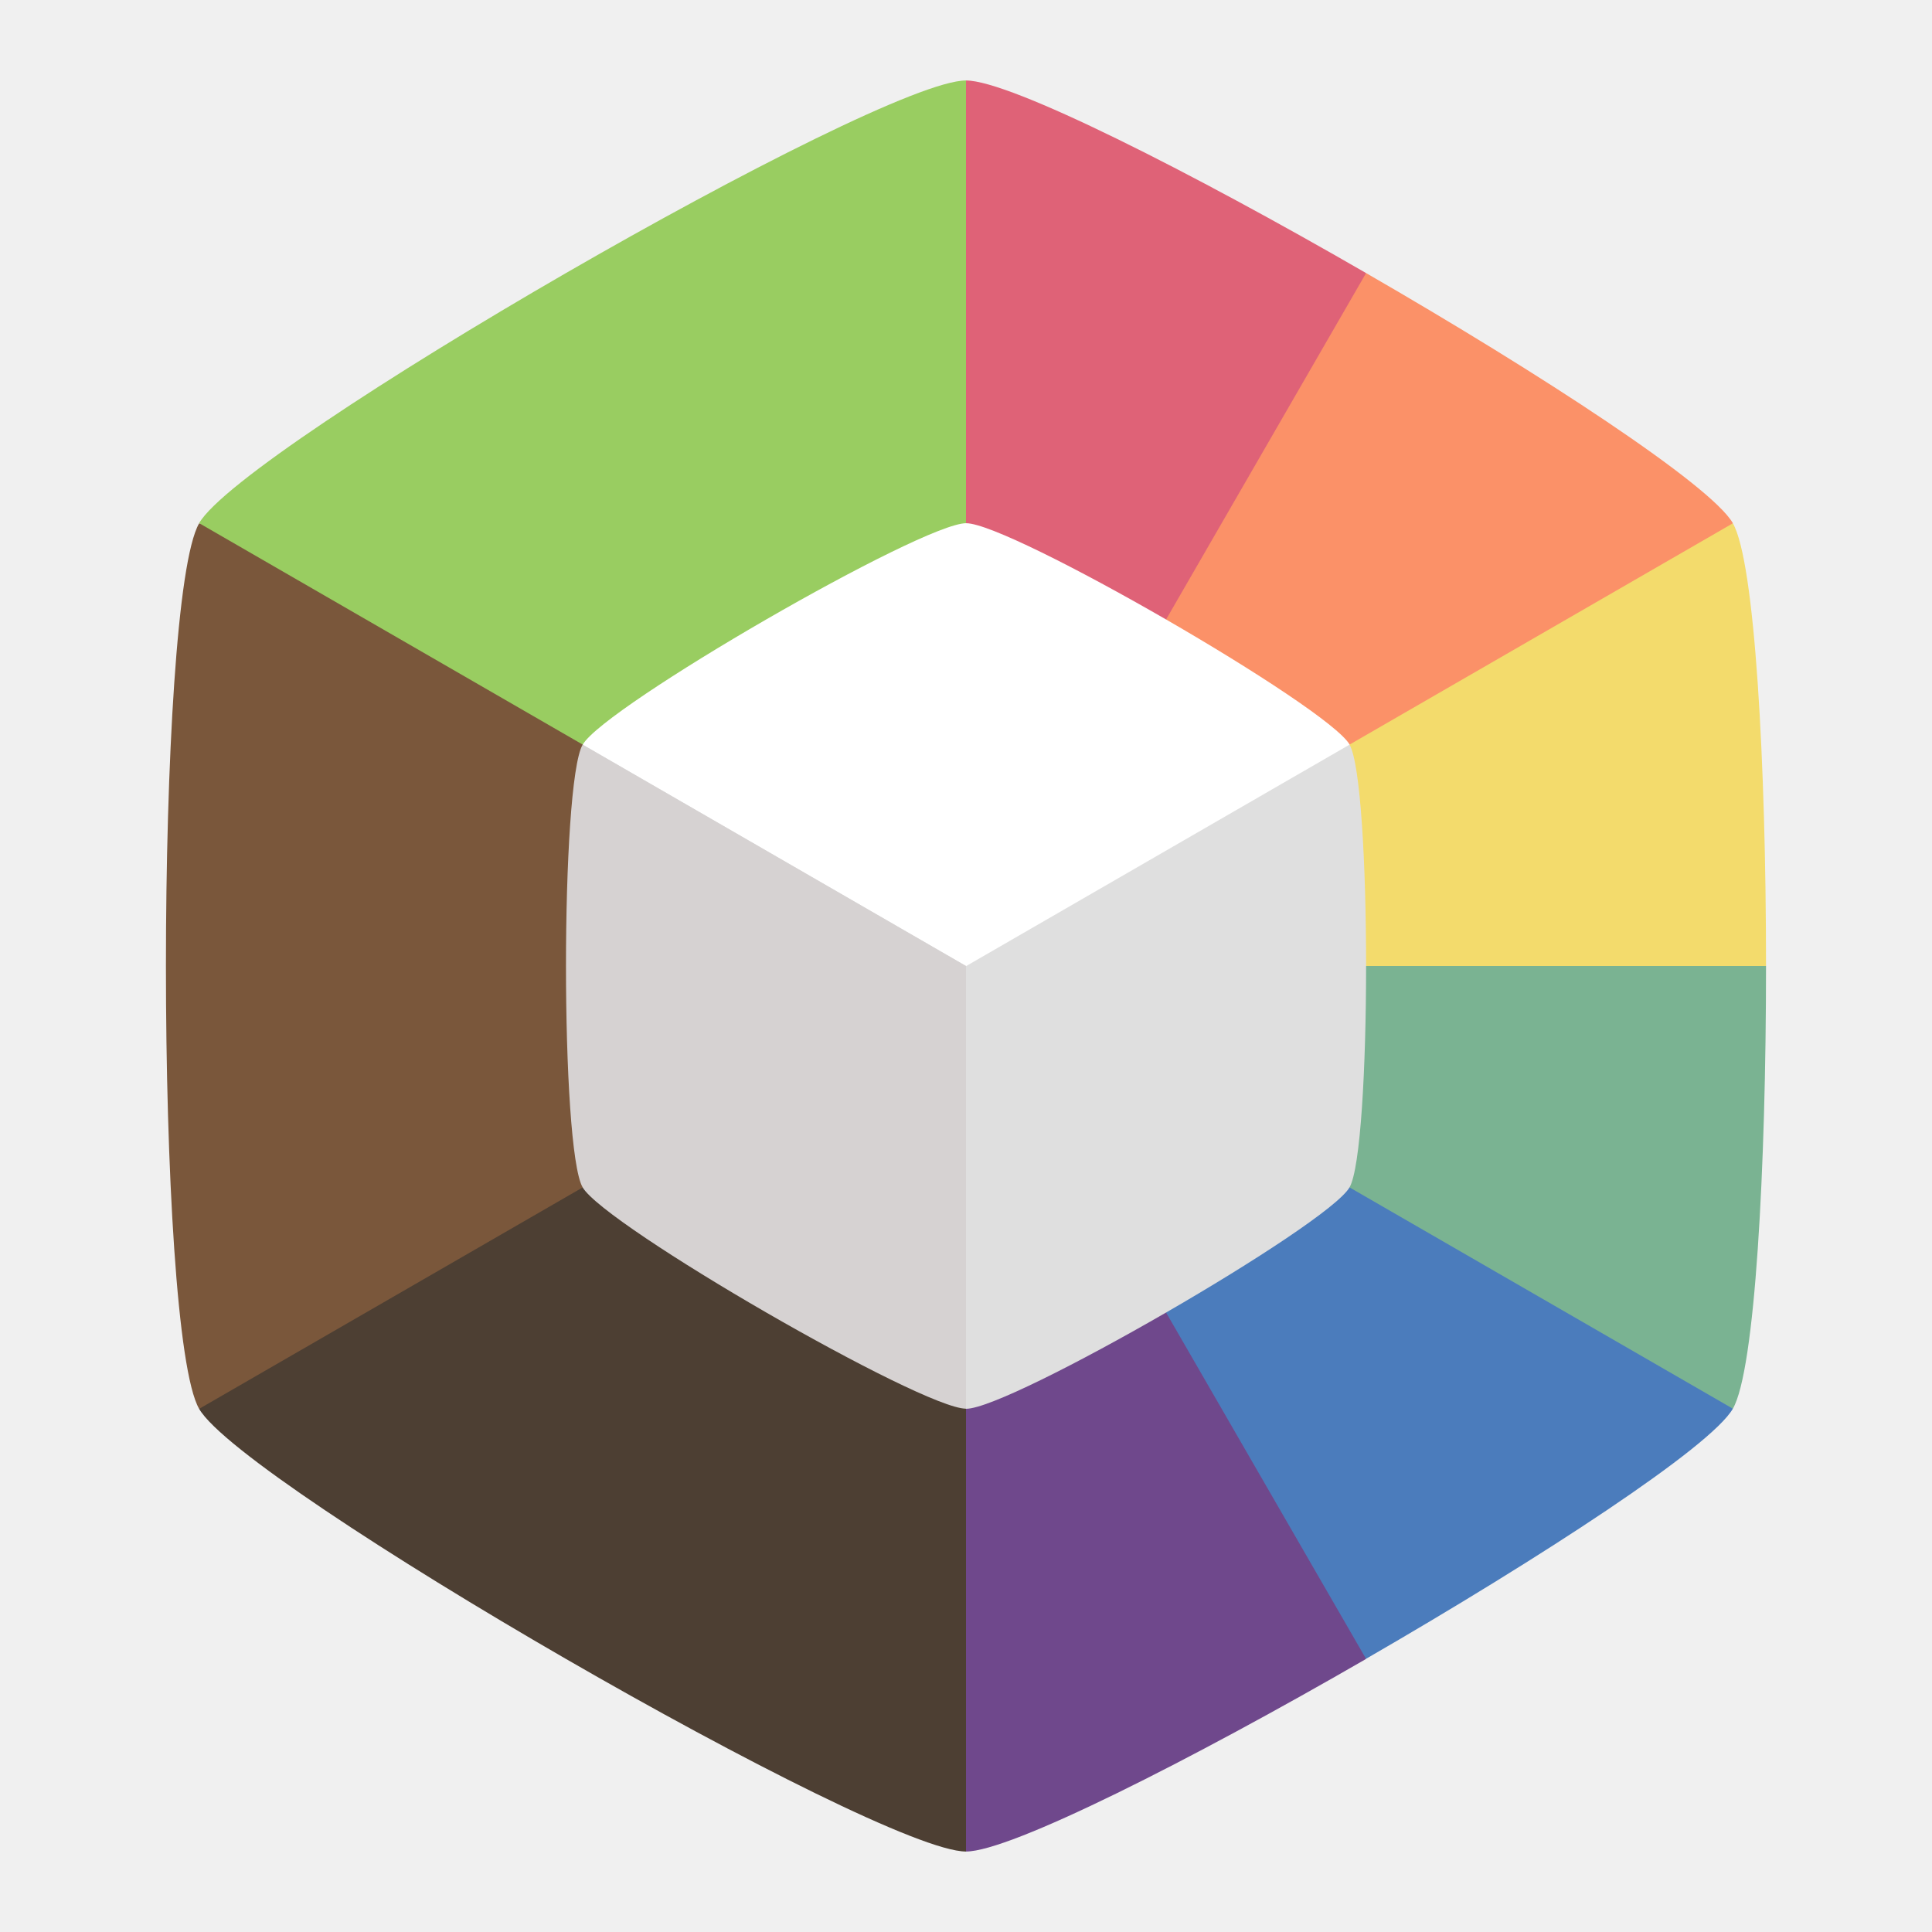
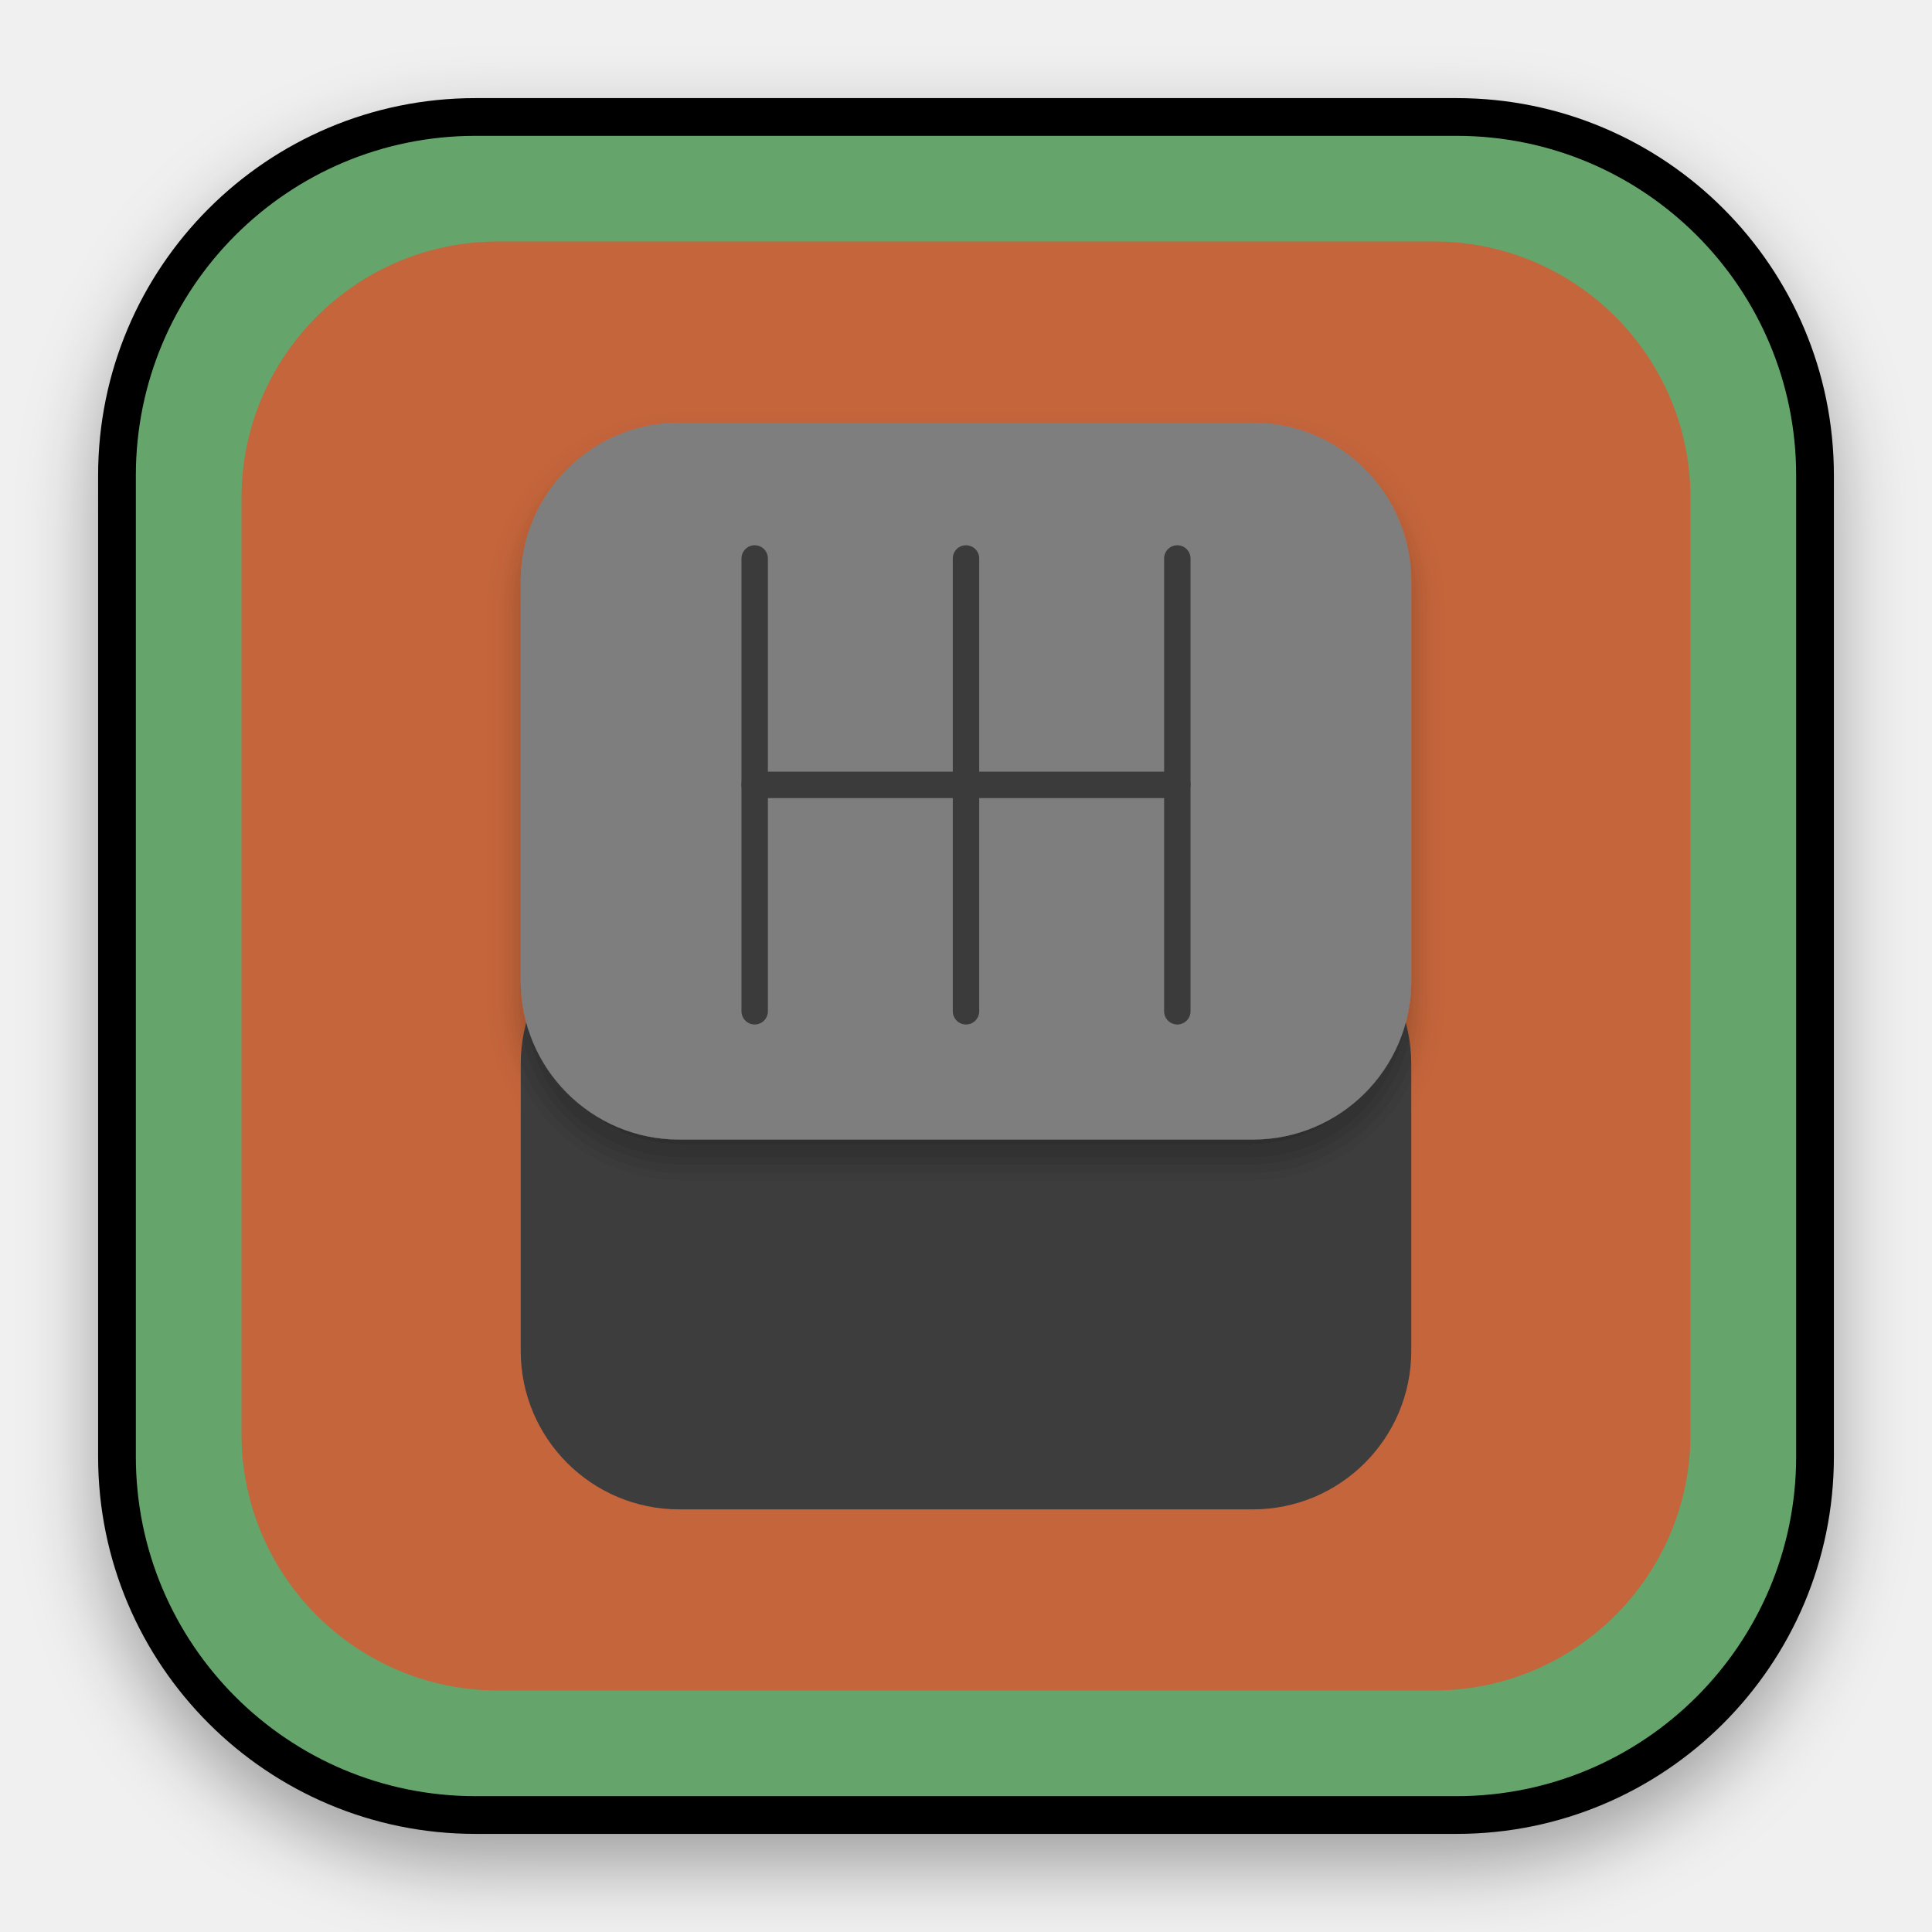
- <svg xmlns="http://www.w3.org/2000/svg" width="48" height="48" version="1.1" viewBox="0 0 12.7 12.7">
-   <g stroke-width=".265">
-     <path d="m6.35 6.35" fill="#99cd61" />
-     <path d="m6.35 0.529-2.521 4.366 2.521 1.455 2.52-1.455 0.11-3.1c-1.151-0.665-2.339-1.266-2.63-1.266z" fill="#df6277" />
-     <path d="m8.98 1.795-2.63 4.555 2.52 1.455 2.521-4.366c-0.146-0.252-1.26-0.98-2.411-1.644z" fill="#fb9168" />
-     <path d="m11.391 3.44-5.041 2.91 2.52 1.455 2.739-1.455c0-1.329-0.073-2.658-0.218-2.91z" fill="#f3db6c" />
-     <path d="m6.35 6.35v2.91h5.041c0.146-0.252 0.218-1.581 0.218-2.91h-5.259z" fill="#7ab392" />
-     <path d="m6.35 6.35v2.91l2.63 1.644c1.151-0.665 2.266-1.392 2.411-1.644l-5.041-2.91z" fill="#4b7cbc" />
-     <path d="m6.35 6.35-2.521 1.455 2.521 4.366c0.291 0 1.479-0.601 2.63-1.266l-2.63-4.555z" fill="#6f488c" />
-     <path d="m3.829 4.895-2.52 4.366c0.291 0.504 4.459 2.91 5.041 2.91v-5.821l-2.521-1.455z" fill="#4d3f33" />
-     <path d="m1.309 3.44c-0.291 0.504-0.291 5.317 0 5.821l5.041-2.91v-2.91h-5.041z" fill="#7a573b" />
-     <path d="m6.35 0.529c-0.582-2e-8 -4.75 2.406-5.041 2.91l5.041 2.91v-5.821z" fill="#99cd61" />
+ <svg xmlns="http://www.w3.org/2000/svg" viewBox="0 0 512 512" width="100%" height="100%">
+   <defs>
+     <filter id="drop-shadow" x="-10%" y="-10%" width="130%" height="130%">
+       <feDropShadow dx="0" dy="8" stdDeviation="10" flood-color="#000000" flood-opacity="0.35" />
+     </filter>
+     <filter id="block-shadow" x="-20%" y="-20%" width="140%" height="140%">
+       <feDropShadow dx="0" dy="6" stdDeviation="4" flood-color="#000000" flood-opacity="0.25" />
+     </filter>
+   </defs>
+   <g filter="url(#drop-shadow)">
+     <rect x="26" y="26" width="460" height="460" rx="100" fill="#000000" />
+     <rect x="36" y="36" width="440" height="440" rx="90" fill="#65A56C" />
+     <rect x="64" y="64" width="384" height="384" rx="68" fill="#C4653B" />
+     <rect x="138" y="240" width="236" height="160" rx="42" fill="#3D3D3D" />
+     <rect x="138" y="112" width="236" height="190" rx="42" fill="#7E7E7E" filter="url(#block-shadow)" />
+     <g stroke="#3A3A3A" stroke-width="7" stroke-linecap="round">
+       <line x1="200" y1="148" x2="200" y2="268" />
+       <line x1="256" y1="148" x2="256" y2="268" />
+       <line x1="312" y1="148" x2="312" y2="268" />
+       <line x1="200" y1="208" x2="312" y2="208" />
+     </g>
  </g>
-   <g transform="matrix(.88 0 0 .88 -10.906 -1.2421)">
-     <g transform="translate(13.26 2.2776)">
-       <path transform="matrix(.96975 0 0 .96975 .1921 .1921)" d="m6.35 2.939c-0.341 0-2.783 1.41-2.953 1.705l2.953 5.116 2.954-5.116c-0.171-0.295-2.613-1.705-2.954-1.705z" fill="#fff" stroke-width=".265" />
-     </g>
-     <path d="m16.746 6.974 2.864 4.961c0.331 0 2.699-1.367 2.864-1.654 0.165-0.286 0.165-3.021 0-3.307l-2.864 1.654z" fill="#dfdfdf" stroke-width=".265" />
-   </g>
-   <path d="m3.83 4.895c-0.146 0.252-0.146 2.658 0 2.91 0.146 0.252 2.229 1.455 2.52 1.455v-2.91z" fill="#d6d2d2" stroke-width=".265" />
</svg>
